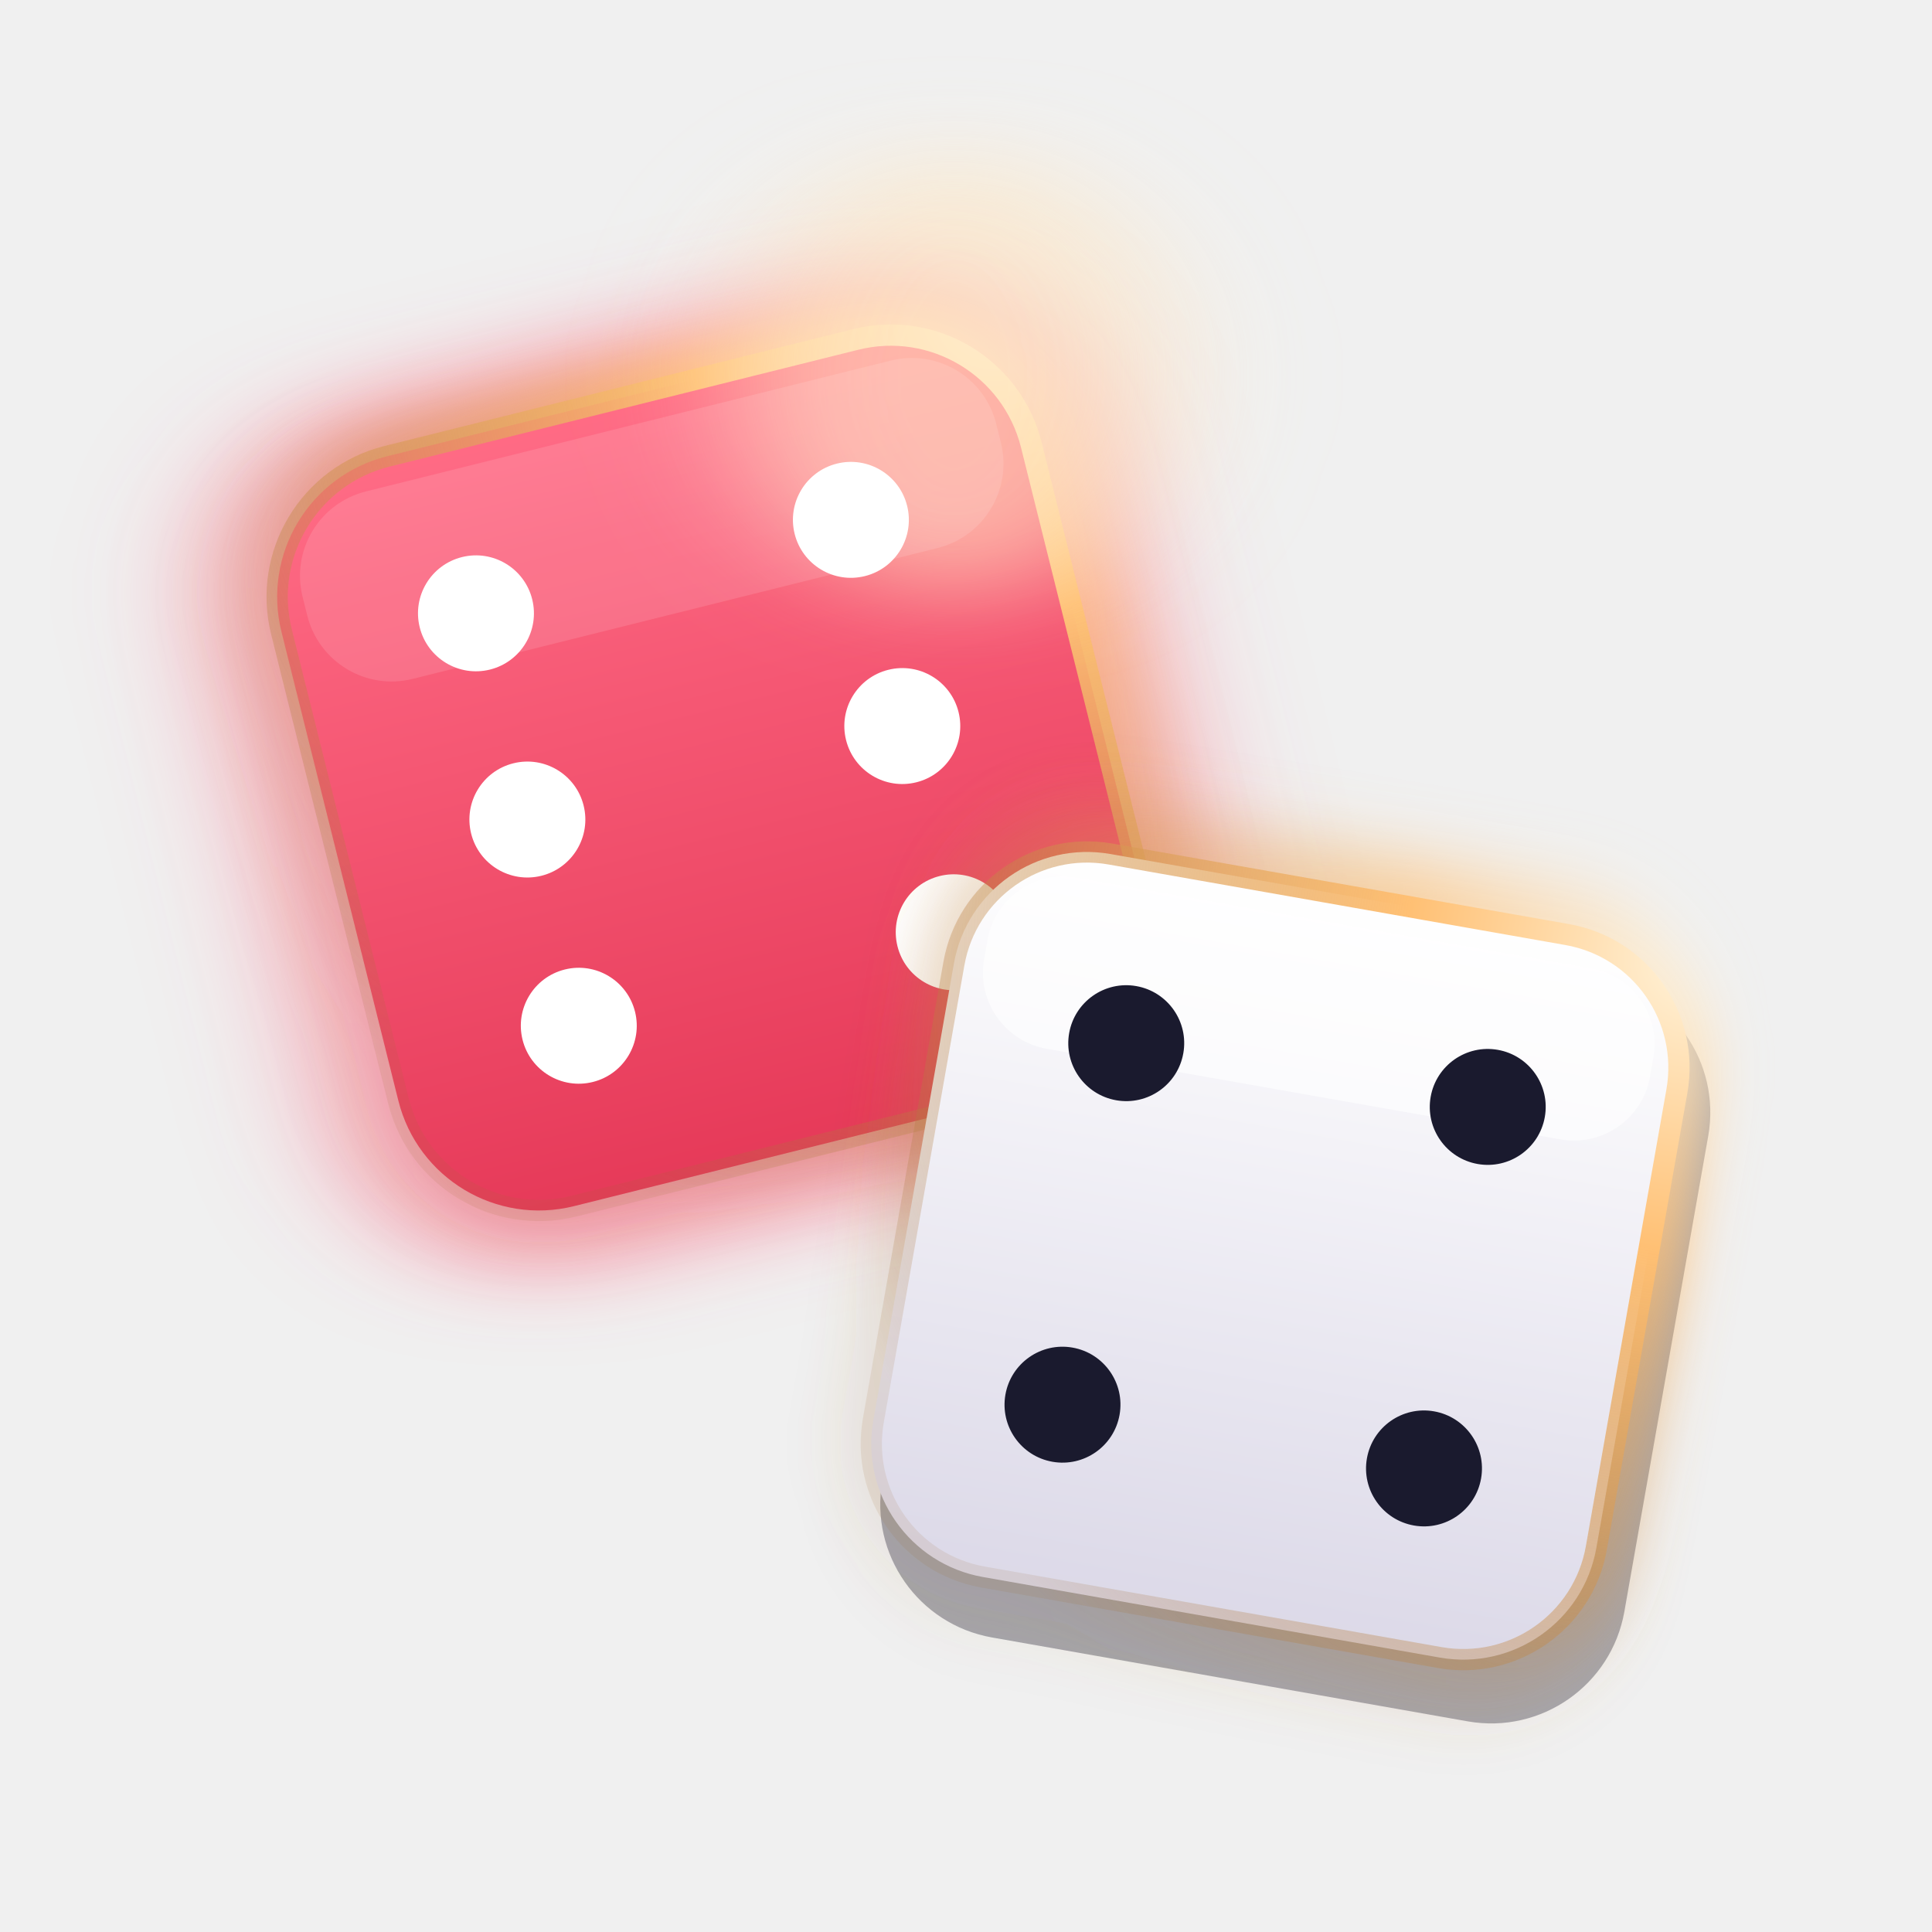
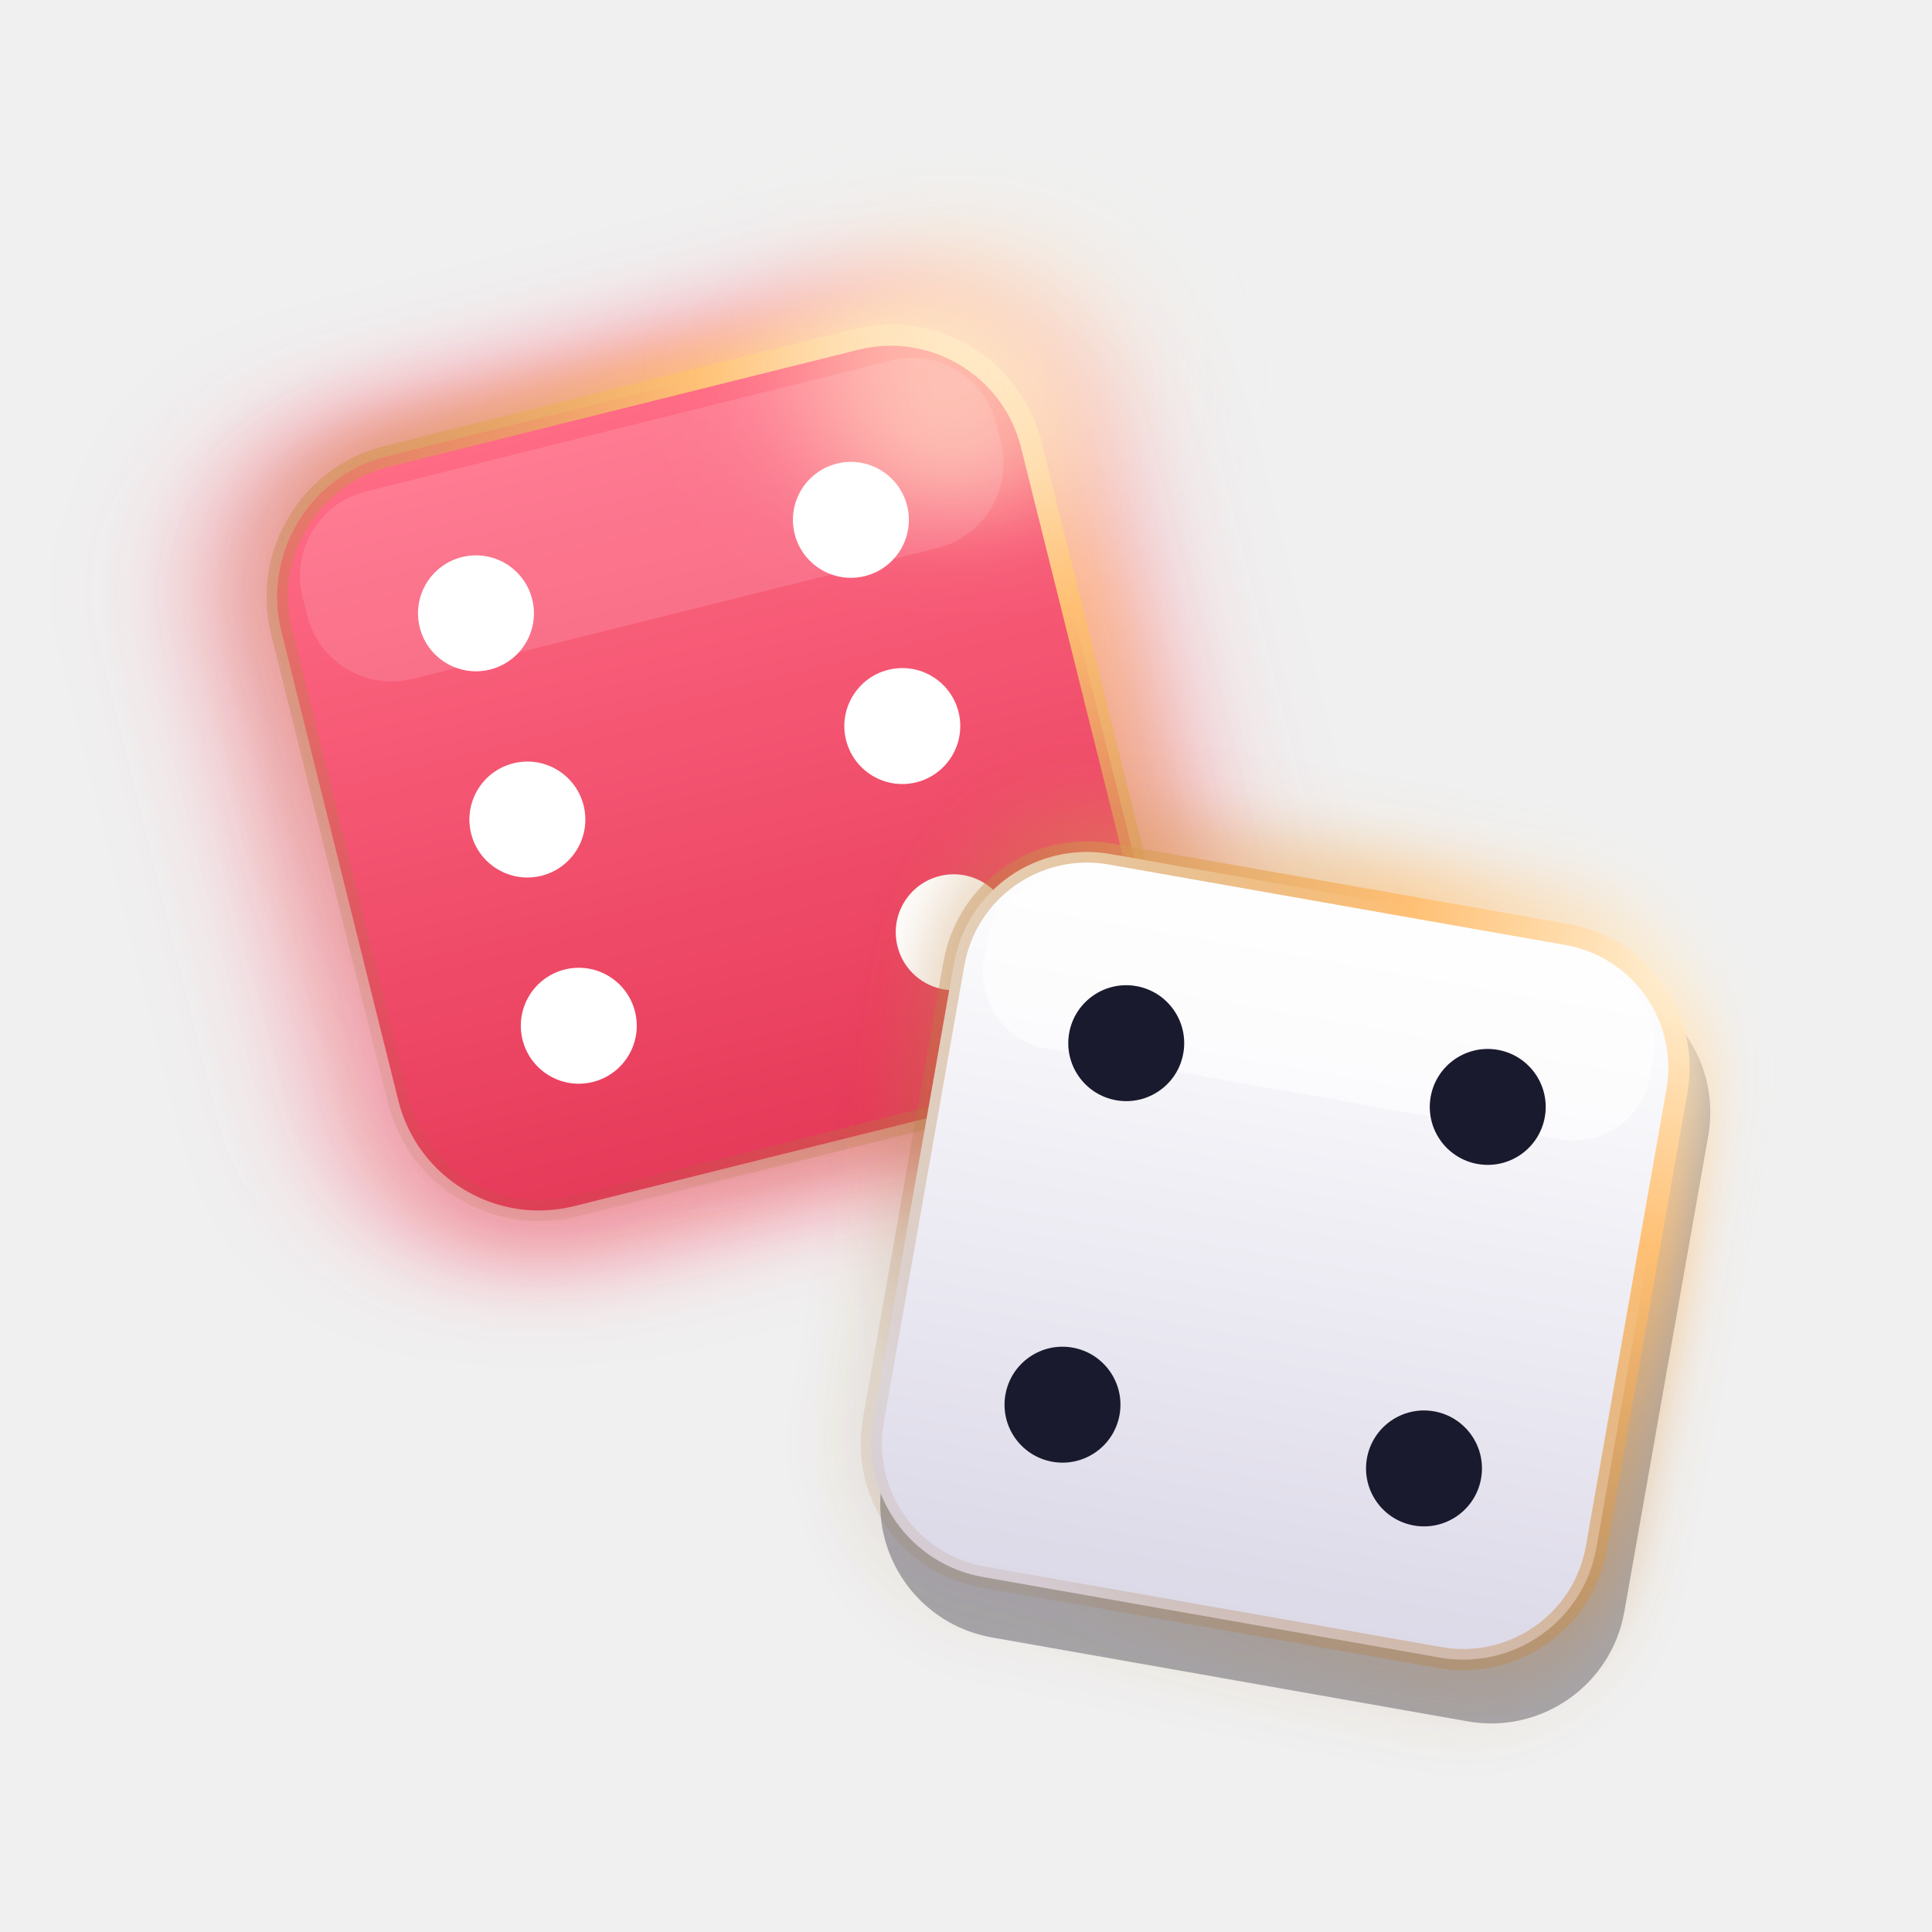
<svg xmlns="http://www.w3.org/2000/svg" viewBox="0 0 200 200" role="img" aria-label="Tensies">
  <defs>
    <filter id="w-glow" x="-50%" y="-50%" width="200%" height="200%">
      <feGaussianBlur stdDeviation="6" />
    </filter>
    <filter id="w-rim" x="-60%" y="-60%" width="220%" height="220%">
      <feGaussianBlur stdDeviation="3.5" />
    </filter>
    <radialGradient id="w-rimg" cx="1" cy="0" r="1.25">
      <stop offset="0" stop-color="#fff4dc" />
      <stop offset="0.32" stop-color="#ffc074" />
      <stop offset="0.7" stop-color="#cf924c" stop-opacity="0.5" />
      <stop offset="1" stop-color="#9c6a35" stop-opacity="0.12" />
    </radialGradient>
    <linearGradient id="w-pink" x1="0" y1="0" x2="0" y2="1">
      <stop offset="0" stop-color="#ff6b85" />
      <stop offset="1" stop-color="#e63a59" />
    </linearGradient>
    <linearGradient id="w-white" x1="0" y1="0" x2="0" y2="1">
      <stop offset="0" stop-color="#ffffff" />
      <stop offset="1" stop-color="#dcd9e8" />
    </linearGradient>
  </defs>
  <g transform="translate(74 80) rotate(-14)" opacity="0.55">
    <rect x="-46" y="-46" width="92" height="92" rx="20" fill="#ff4d6d" filter="url(#w-glow)" />
  </g>
  <g transform="translate(74 80) rotate(-14)">
    <rect x="-40" y="-40" width="80" height="80" rx="15" fill="none" stroke="url(#w-rimg)" stroke-width="6.5" filter="url(#w-rim)" />
    <rect x="-40" y="-40" width="80" height="80" rx="15" fill="url(#w-pink)" stroke="url(#w-rimg)" stroke-width="2.2" />
-     <circle cx="34" cy="-34" r="23" fill="#ffe7c2" opacity="0.6" filter="url(#w-glow)" />
+     <circle cx="34" cy="-34" r="15" fill="#ffe7c2" opacity="0.65" filter="url(#w-glow)" />
    <rect x="-37" y="-37" width="74" height="20" rx="9" fill="#ffffff" opacity="0.12" />
    <circle cx="-20" cy="-22" r="6" fill="#fff" />
    <circle cx="-20" cy="0" r="6" fill="#fff" />
    <circle cx="-20" cy="22" r="6" fill="#fff" />
    <circle cx="20" cy="-22" r="6" fill="#fff" />
    <circle cx="20" cy="0" r="6" fill="#fff" />
    <circle cx="20" cy="22" r="6" fill="#fff" />
  </g>
  <g transform="translate(132 130) rotate(10)">
    <rect x="-39" y="-39" width="78" height="78" rx="14" fill="#1a1a2e" opacity="0.35" transform="translate(3 5)" />
    <rect x="-38" y="-38" width="76" height="76" rx="14" fill="none" stroke="url(#w-rimg)" stroke-width="6.5" filter="url(#w-rim)" />
    <rect x="-38" y="-38" width="76" height="76" rx="14" fill="url(#w-white)" stroke="url(#w-rimg)" stroke-width="2.2" />
    <rect x="-35" y="-35" width="70" height="18" rx="8" fill="#ffffff" opacity="0.6" />
    <circle cx="-19" cy="-19" r="6" fill="#1a1a2e" />
    <circle cx="19" cy="-19" r="6" fill="#1a1a2e" />
    <circle cx="-19" cy="19" r="6" fill="#1a1a2e" />
    <circle cx="19" cy="19" r="6" fill="#1a1a2e" />
  </g>
</svg>
